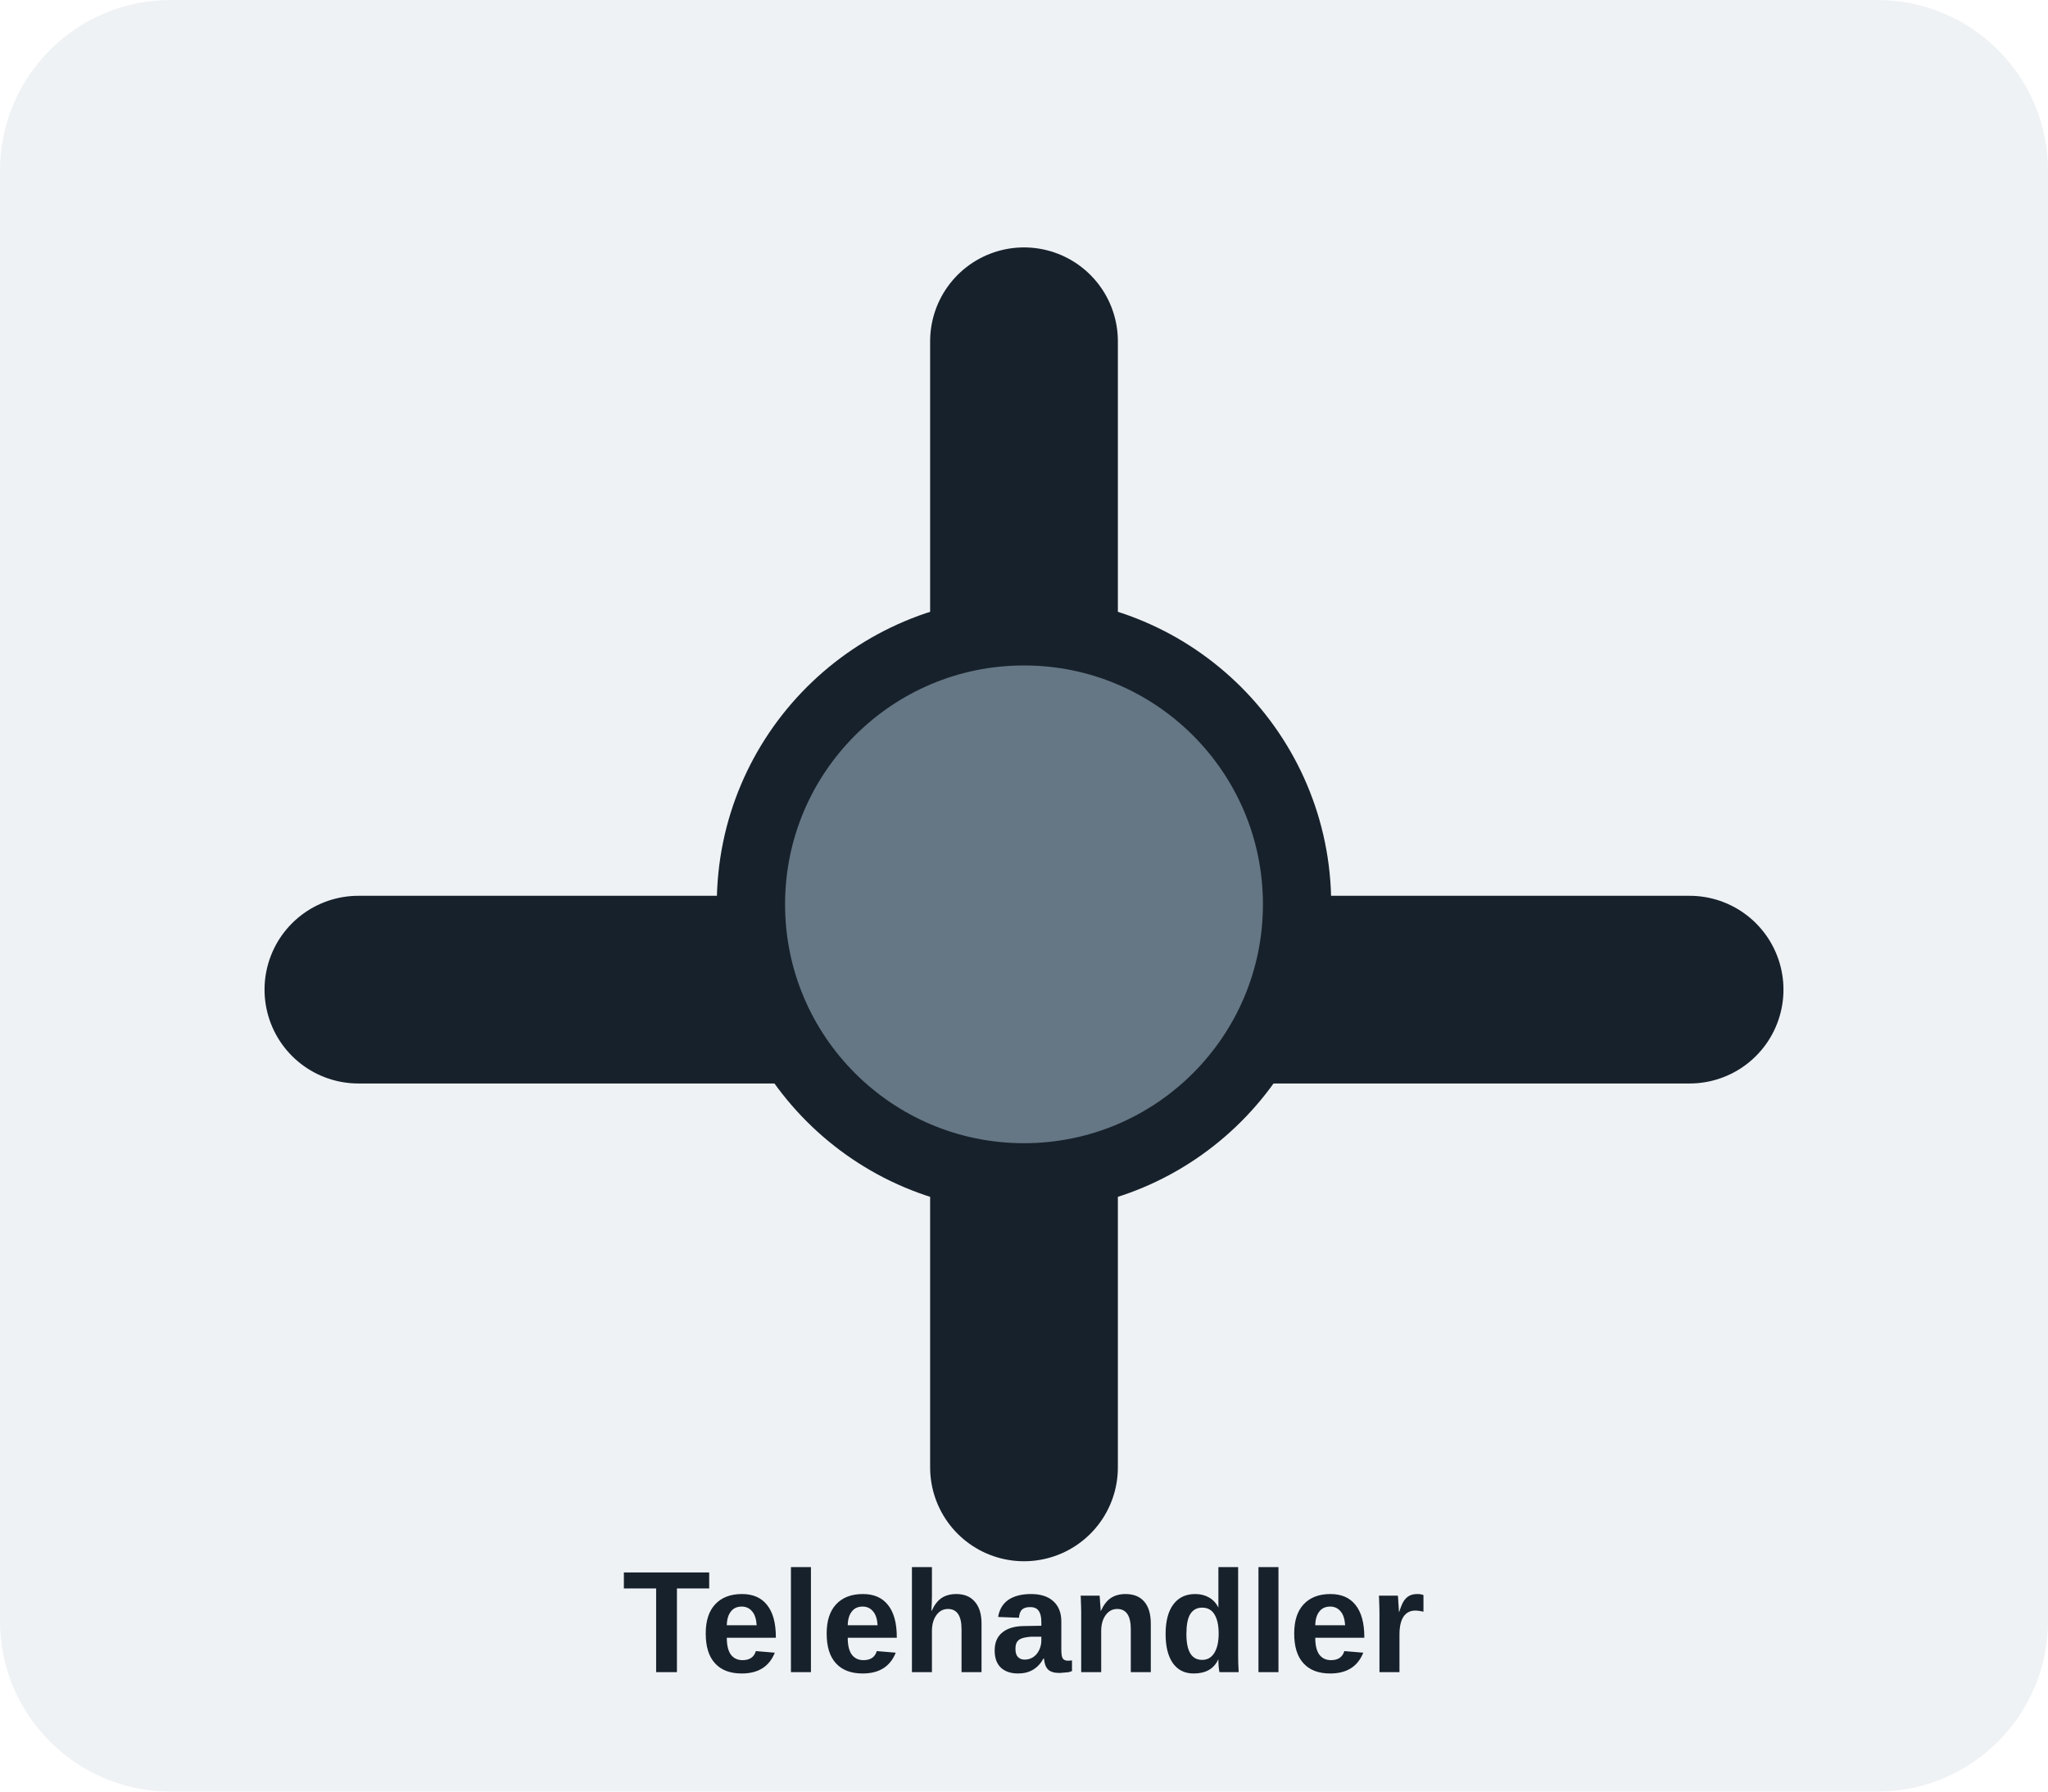
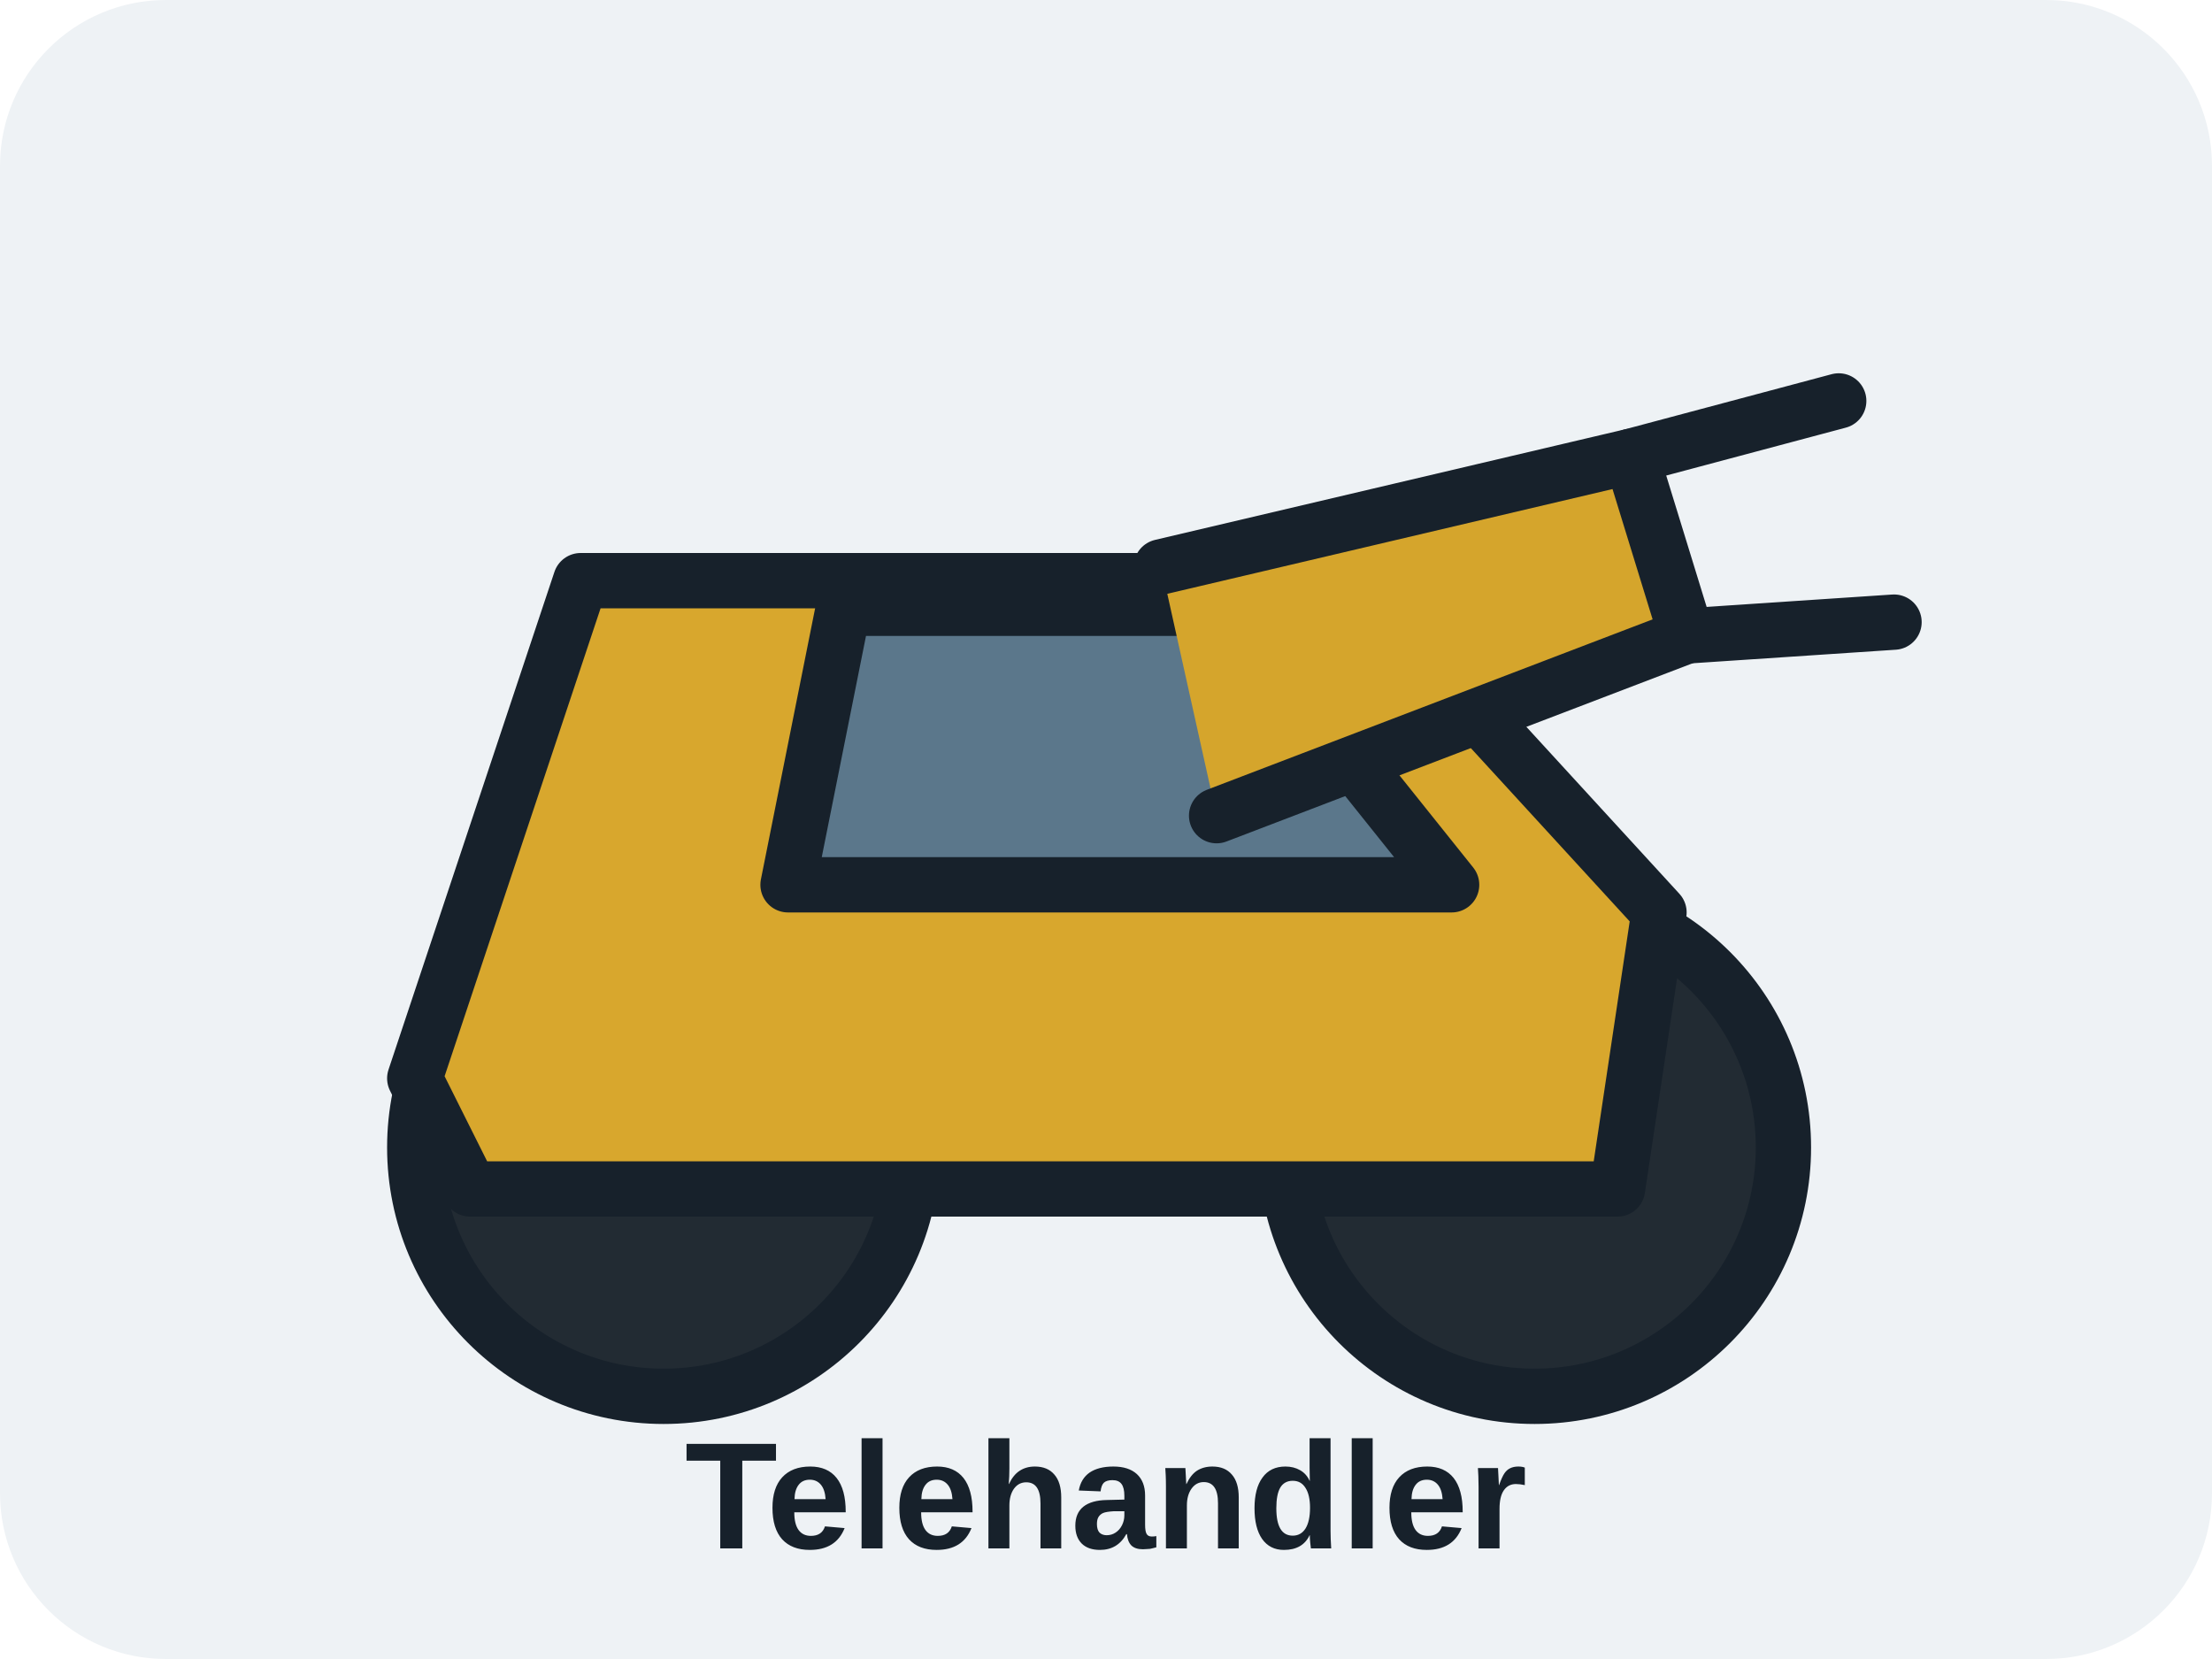
- <svg xmlns="http://www.w3.org/2000/svg" viewBox="0 0 120 105">
-   <rect width="120" height="105" rx="10" fill="#eef2f5" />
-   <g fill="#657785" stroke="#17212b" stroke-width="4" stroke-linecap="round" stroke-linejoin="round">
-     <path d="M21 58h78M60 20v66" fill="none" stroke-width="11" />
-     <circle cx="60" cy="53" r="16" />
+ <svg xmlns="http://www.w3.org/2000/svg" viewBox="0 0 160 120">
+   <rect width="160" height="120" rx="12" fill="#eef2f5" />
+   <g stroke="#17212b" stroke-width="4" stroke-linecap="round" stroke-linejoin="round">
+     <circle cx="48" cy="83" r="18" fill="#222b33" />
+     <circle cx="111" cy="83" r="18" fill="#222b33" />
+     <path d="M30 78l12-36h56l22 24-3 20H34z" fill="#d8a72d" />
+     <path d="M61 44h28l16 20H57z" fill="#5b778b" />
+     <path d="M84 41l34-8 4 13-34 13" fill="#d5a52c" />
+     <path d="M118 33l15-4M122 46l15-1" fill="none" />
  </g>
-   <text x="60" y="98" text-anchor="middle" font-family="Arial,sans-serif" font-size="8.5" font-weight="700" fill="#17212b">Telehandler</text>
+   <text x="80" y="112" text-anchor="middle" font-family="Arial,sans-serif" font-size="11" font-weight="700" fill="#17212b">Telehandler</text>
</svg>
